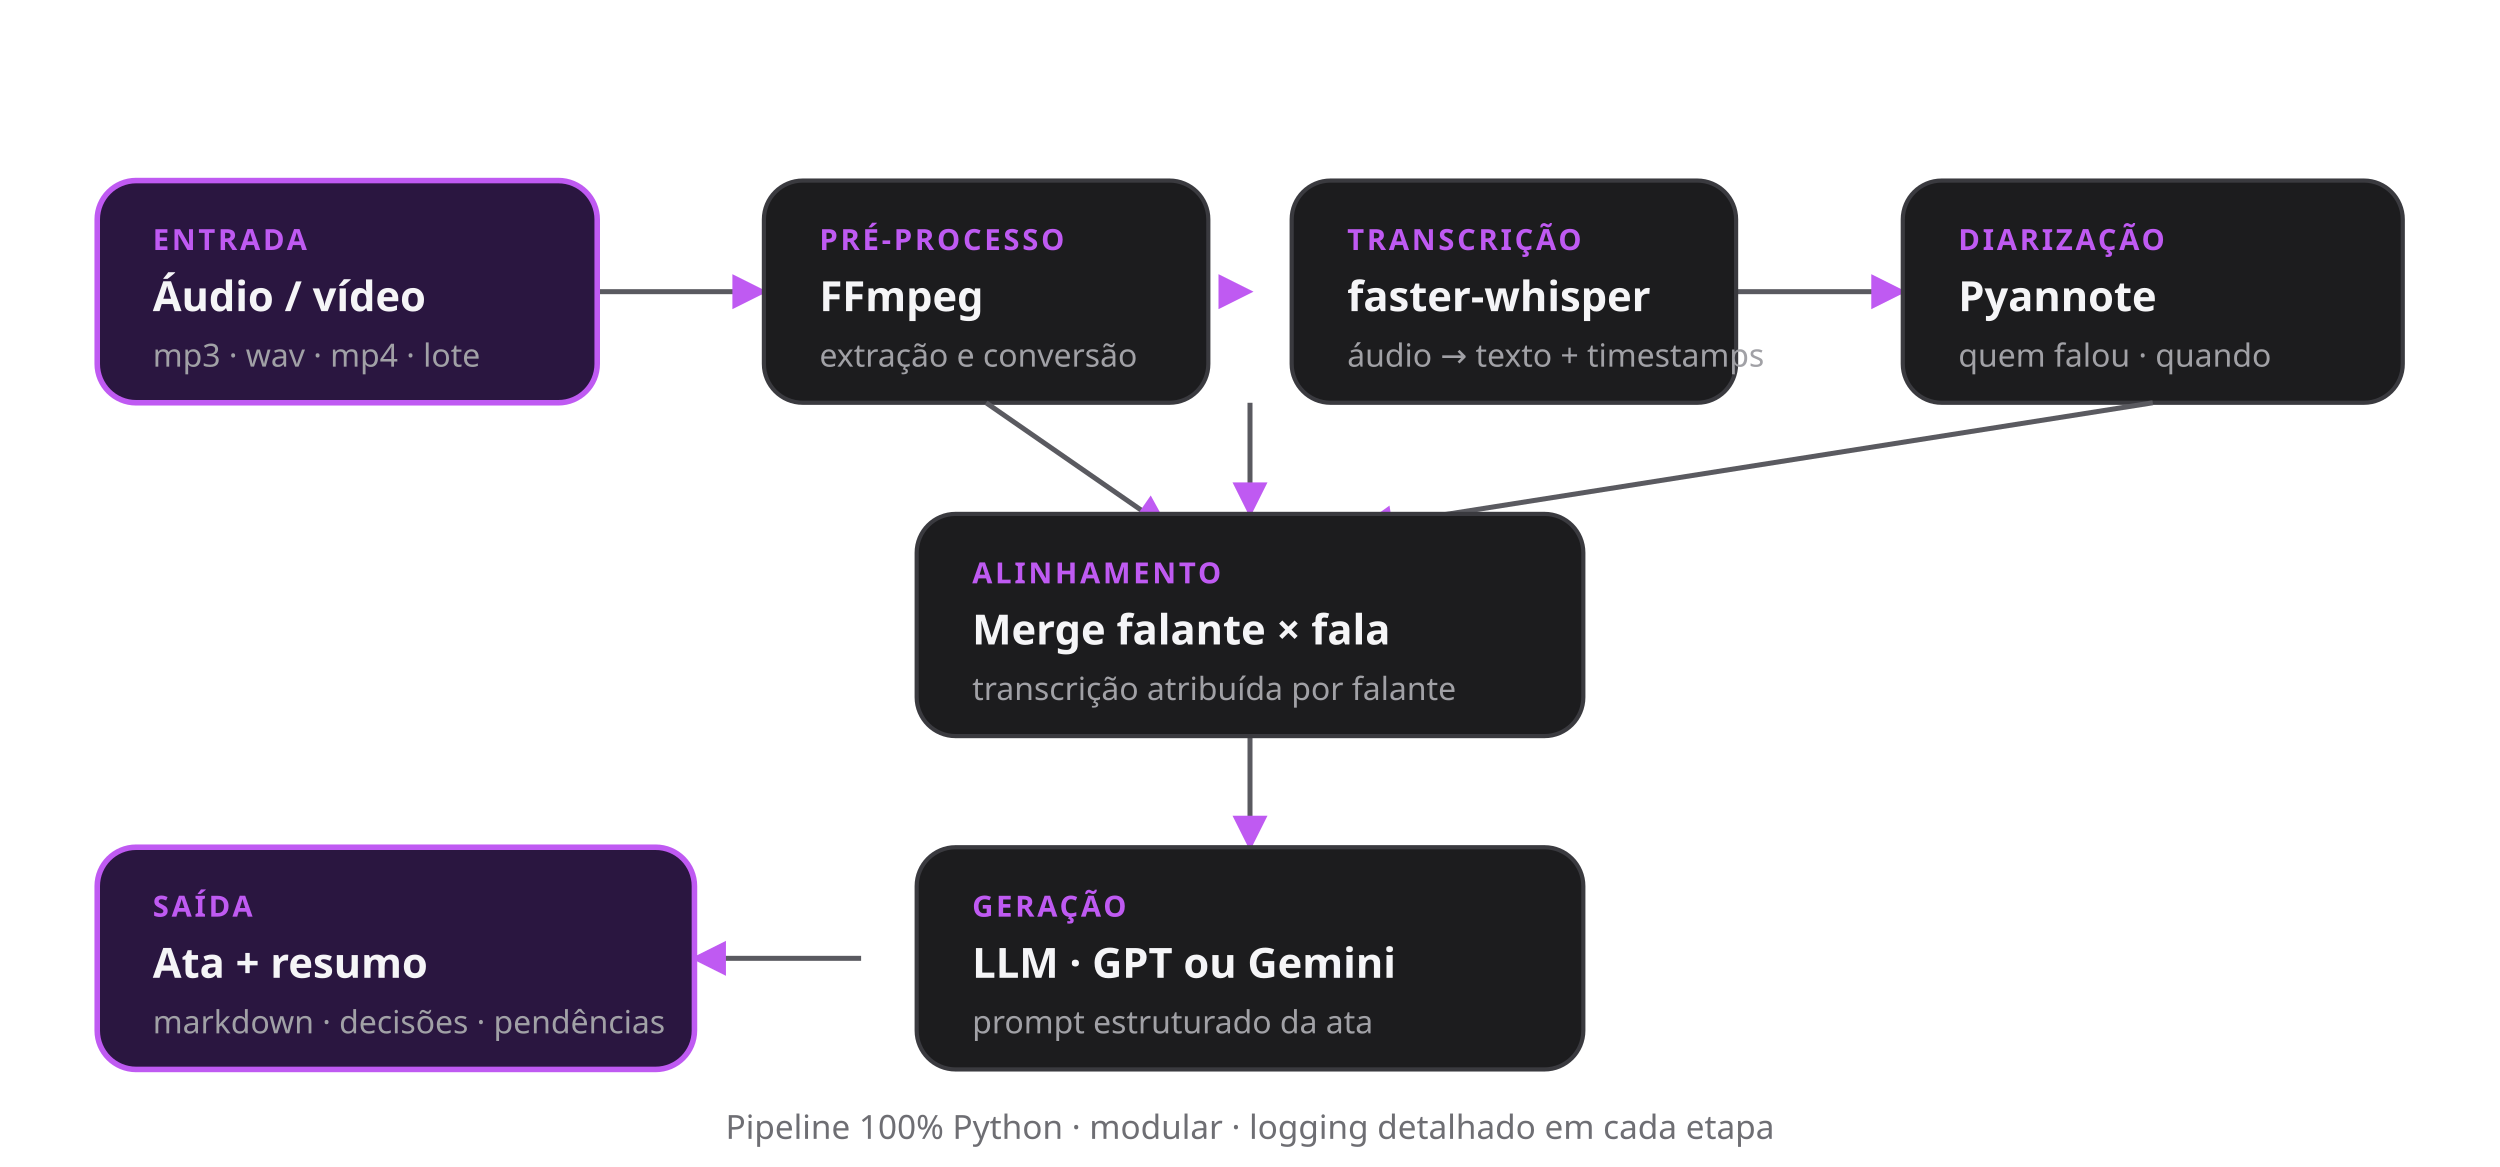
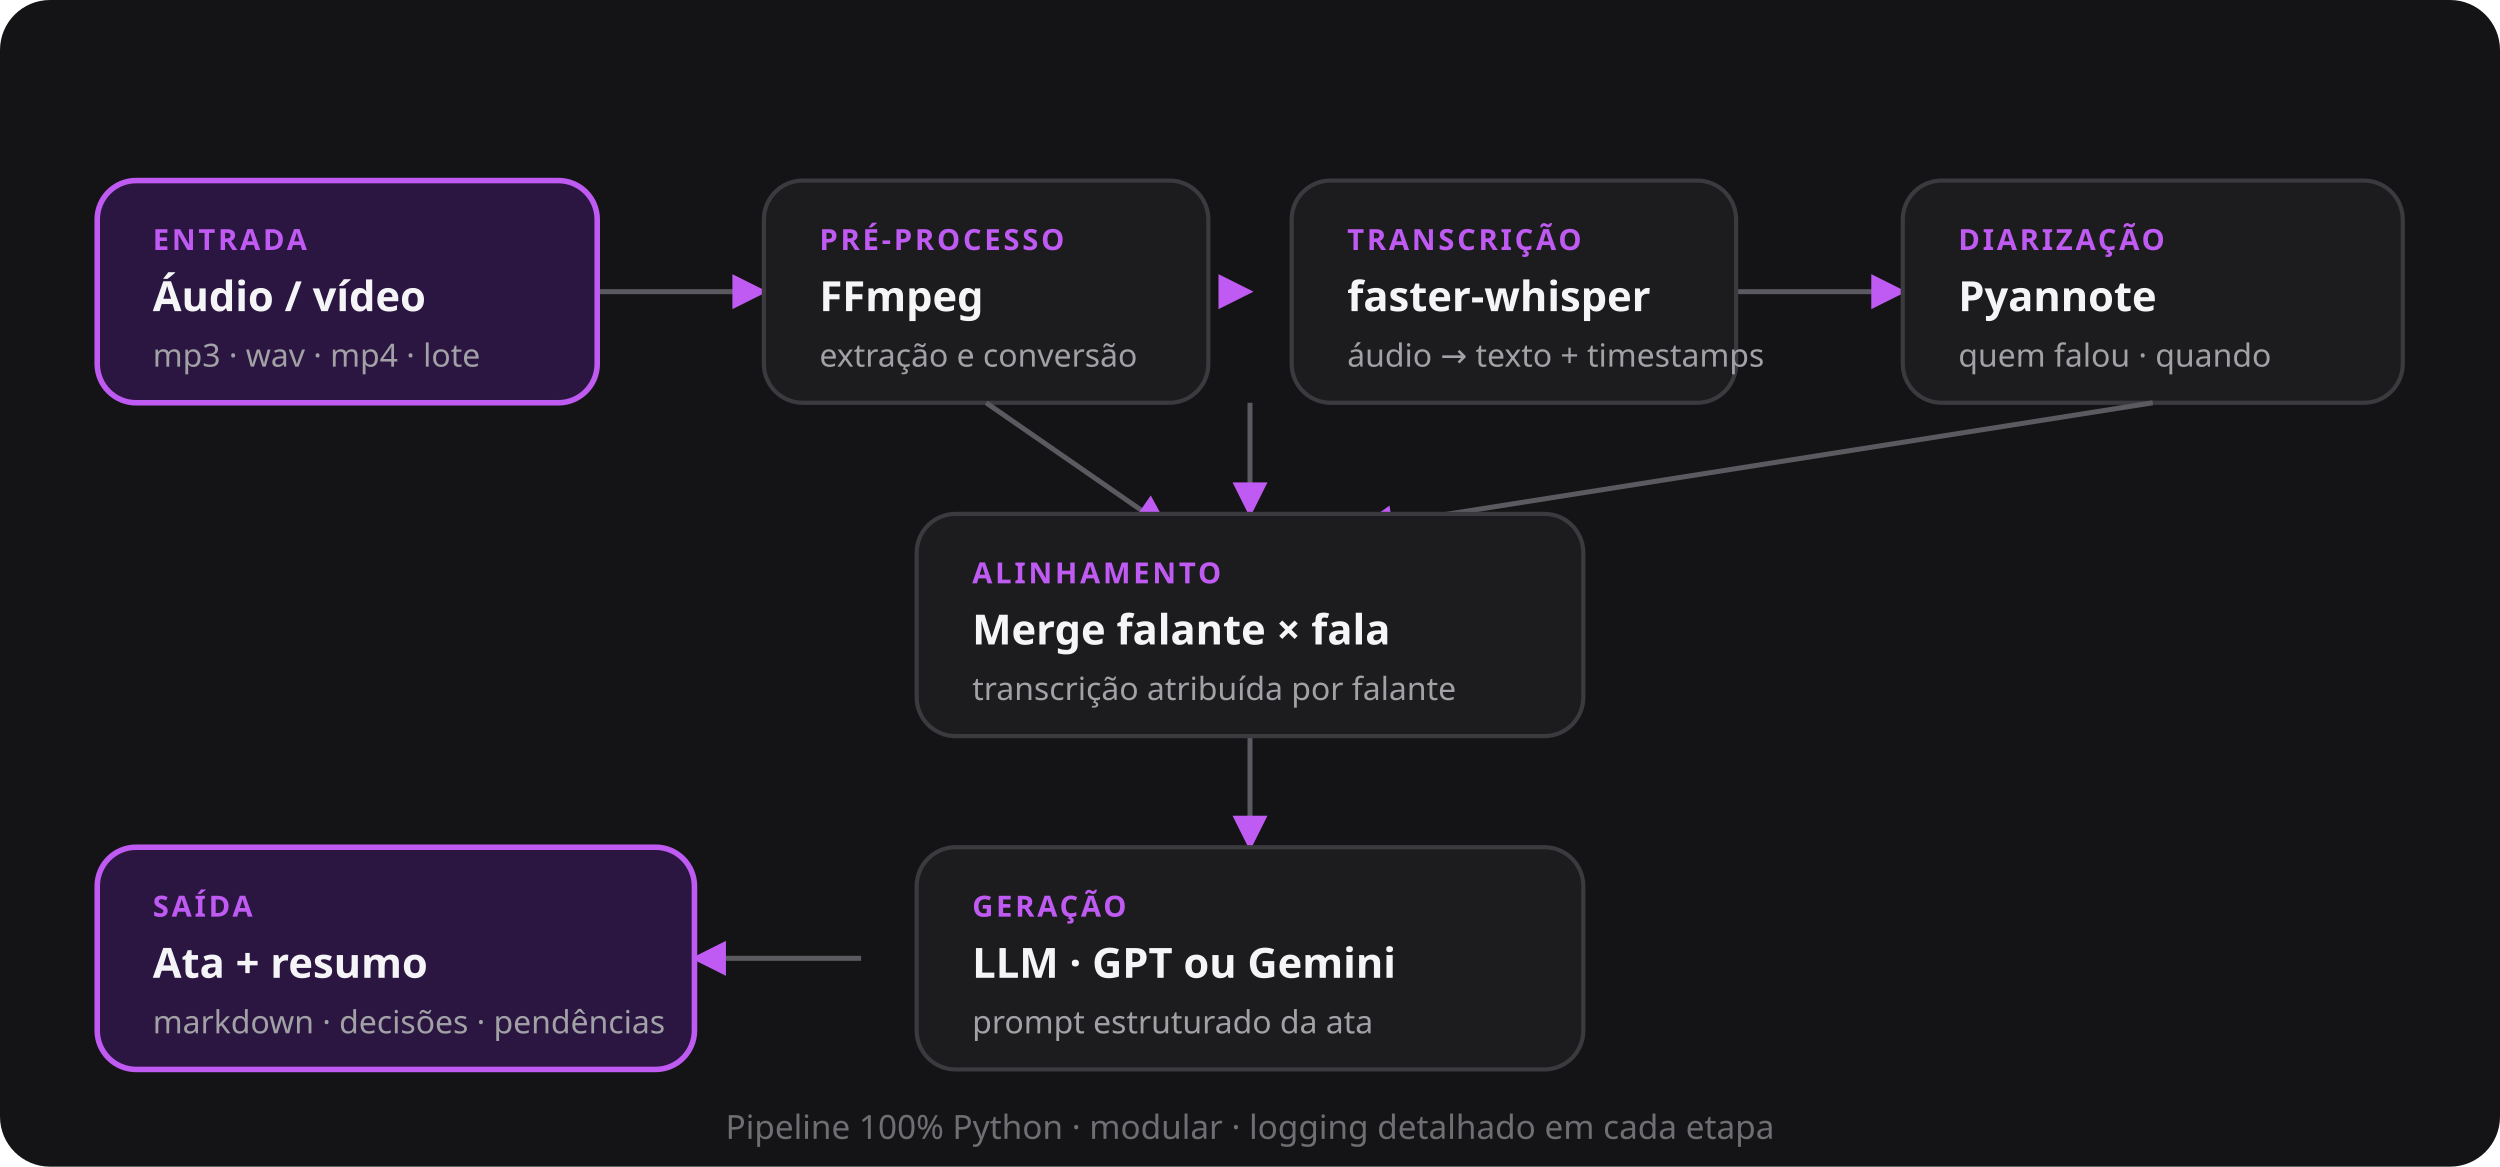
<svg xmlns="http://www.w3.org/2000/svg" viewBox="0 0 900 420" font-family="Montserrat, system-ui, sans-serif">
  <defs>
    <marker id="arrow" viewBox="0 0 10 10" refX="9" refY="5" markerWidth="7" markerHeight="7" orient="auto-start-reverse">
      <path d="M0,0 L10,5 L0,10 z" fill="#bf5af2" />
    </marker>
  </defs>
  <style>
    .box { fill:#1c1c1e; stroke:#3a3a3f; stroke-width:1.5; }
    .box--io { fill:#2a1640; stroke:#bf5af2; stroke-width:2; }
    .t { fill:#f5f5f7; font-size:15px; font-weight:700; }
    .s { fill:#a1a1a6; font-size:11.5px; }
    .step { fill:#bf5af2; font-size:10.5px; font-weight:700; letter-spacing:1px; }
    .lk { stroke:#5a5a60; stroke-width:1.8; fill:none; marker-end:url(#arrow); }
  </style>
+   <rect x="0" y="0" width="900" height="420" fill="#141416" rx="18" />
  <line class="lk" x1="215" y1="105" x2="275" y2="105" />
  <line class="lk" x1="450" y1="145" x2="450" y2="185" />
  <line class="lk" x1="625" y1="105" x2="685" y2="105" />
  <line class="lk" x1="450" y1="265" x2="450" y2="305" />
  <line class="lk" x1="310" y1="345" x2="250" y2="345" />
  <line class="lk" x1="450" y1="105" x2="450" y2="105" />
  <rect class="box--io" x="35" y="65" width="180" height="80" rx="14" />
  <text class="step" x="55" y="90">ENTRADA</text>
  <text class="t" x="55" y="112">Áudio / vídeo</text>
  <text class="s" x="55" y="132">mp3 · wav · mp4 · lote</text>
  <rect class="box" x="275" y="65" width="160" height="80" rx="14" />
  <text class="step" x="295" y="90">PRÉ-PROCESSO</text>
  <text class="t" x="295" y="112">FFmpeg</text>
  <text class="s" x="295" y="132">extração e conversão</text>
  <rect class="box" x="465" y="65" width="160" height="80" rx="14" />
  <text class="step" x="485" y="90">TRANSCRIÇÃO</text>
  <text class="t" x="485" y="112">faster-whisper</text>
  <text class="s" x="485" y="132">áudio → texto + timestamps</text>
  <rect class="box" x="685" y="65" width="180" height="80" rx="14" />
  <text class="step" x="705" y="90">DIARIZAÇÃO</text>
  <text class="t" x="705" y="112">Pyannote</text>
  <text class="s" x="705" y="132">quem falou · quando</text>
  <path class="lk" d="M 435 145 C 435 170, 450 170, 450 185" opacity="0" />
  <line class="lk" x1="355" y1="145" x2="420" y2="190" />
  <line class="lk" x1="775" y1="145" x2="490" y2="190" />
  <rect class="box" x="330" y="185" width="240" height="80" rx="14" />
  <text class="step" x="350" y="210">ALINHAMENTO</text>
  <text class="t" x="350" y="232">Merge falante × fala</text>
  <text class="s" x="350" y="252">transcrição atribuída por falante</text>
  <rect class="box" x="330" y="305" width="240" height="80" rx="14" />
  <text class="step" x="350" y="330">GERAÇÃO</text>
  <text class="t" x="350" y="352">LLM · GPT ou Gemini</text>
  <text class="s" x="350" y="372">prompt estruturado da ata</text>
  <rect class="box--io" x="35" y="305" width="215" height="80" rx="14" />
  <text class="step" x="55" y="330">SAÍDA</text>
  <text class="t" x="55" y="352">Ata + resumo</text>
  <text class="s" x="55" y="372">markdown · decisões · pendências</text>
  <text x="450" y="410" text-anchor="middle" fill="#6e6e73" font-size="12">Pipeline 100% Python · modular · logging detalhado em cada etapa</text>
</svg>
